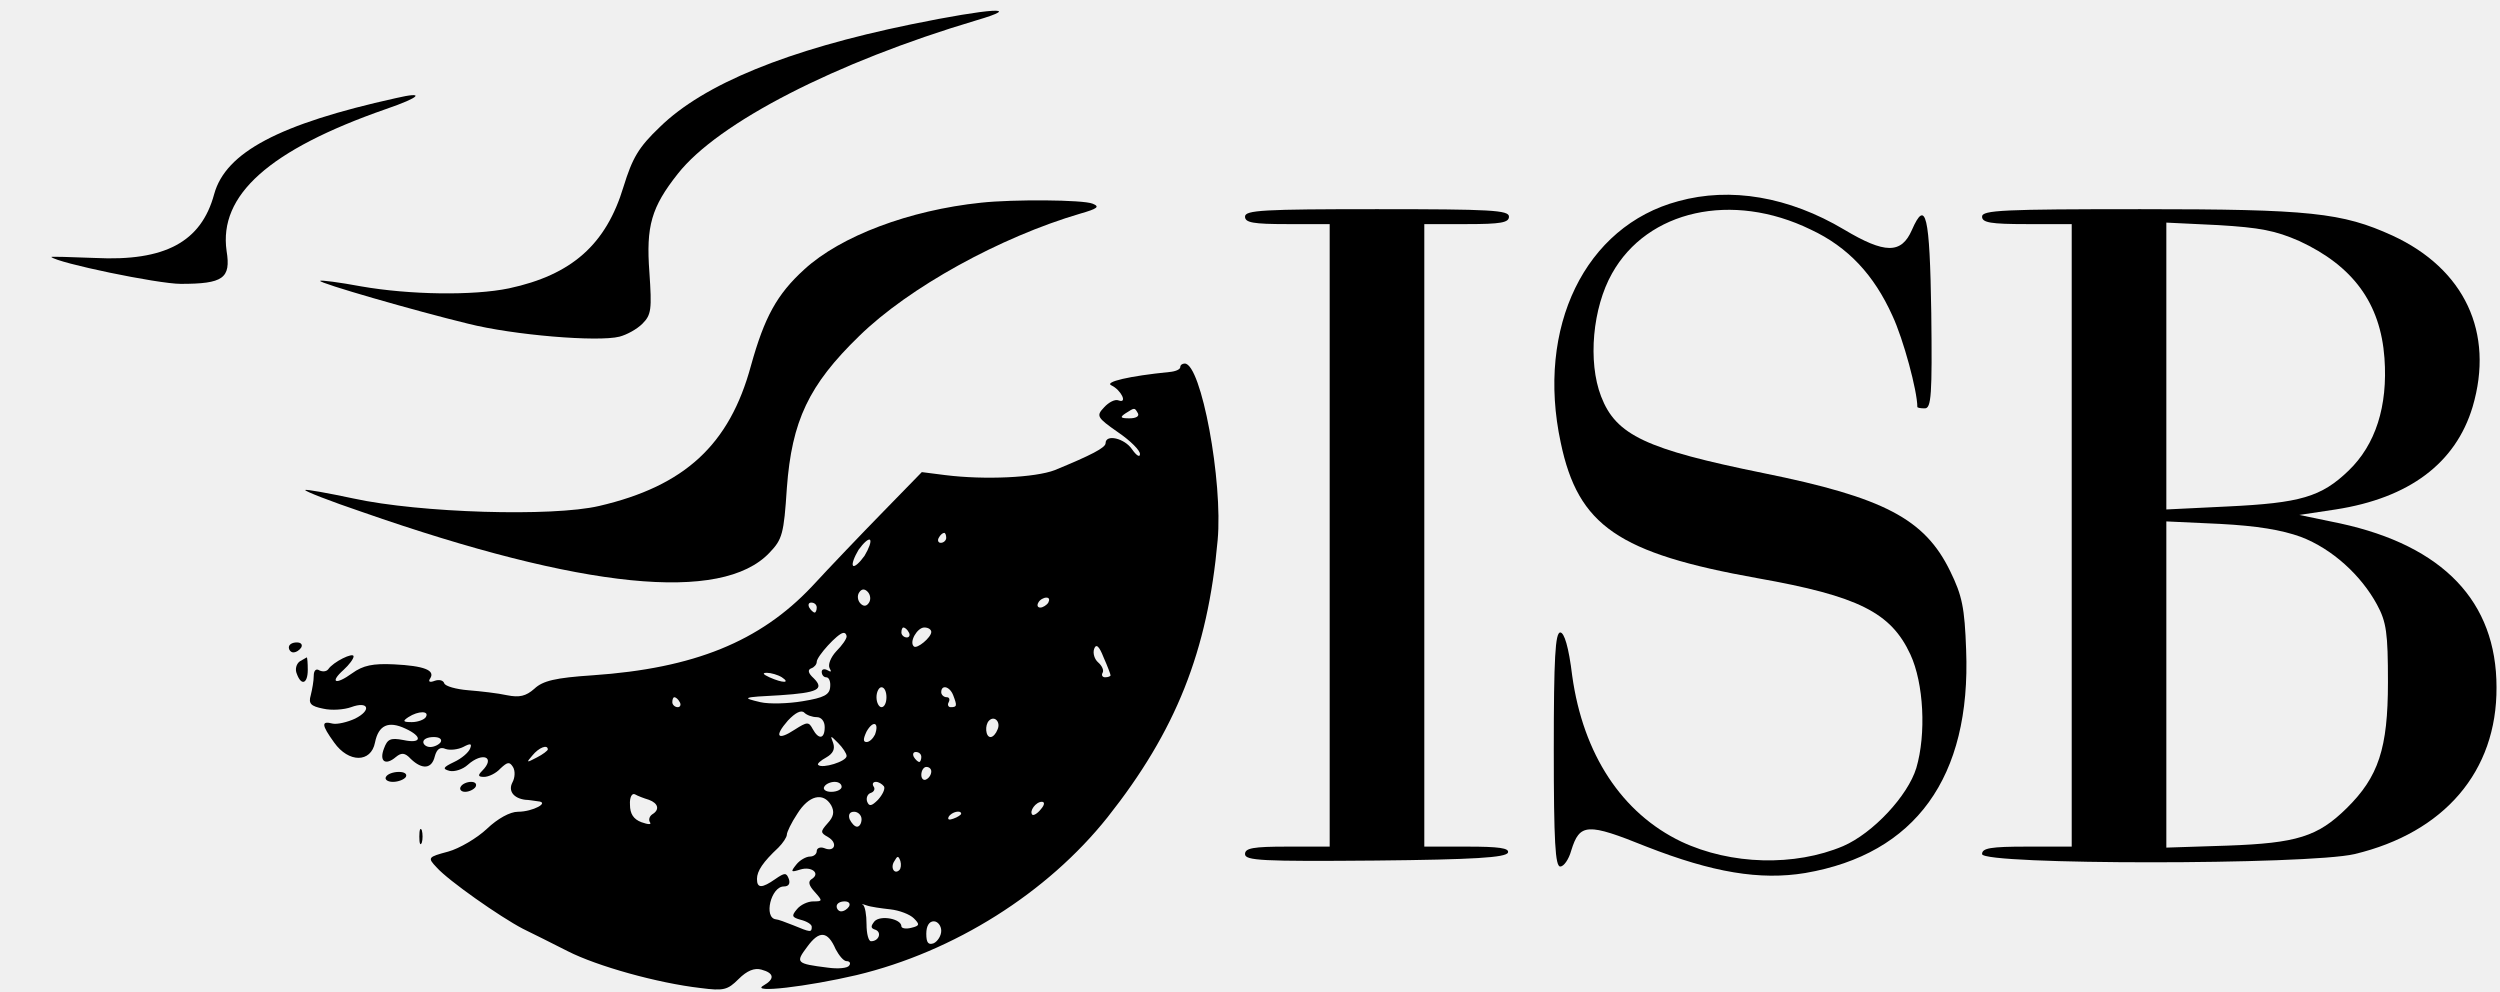
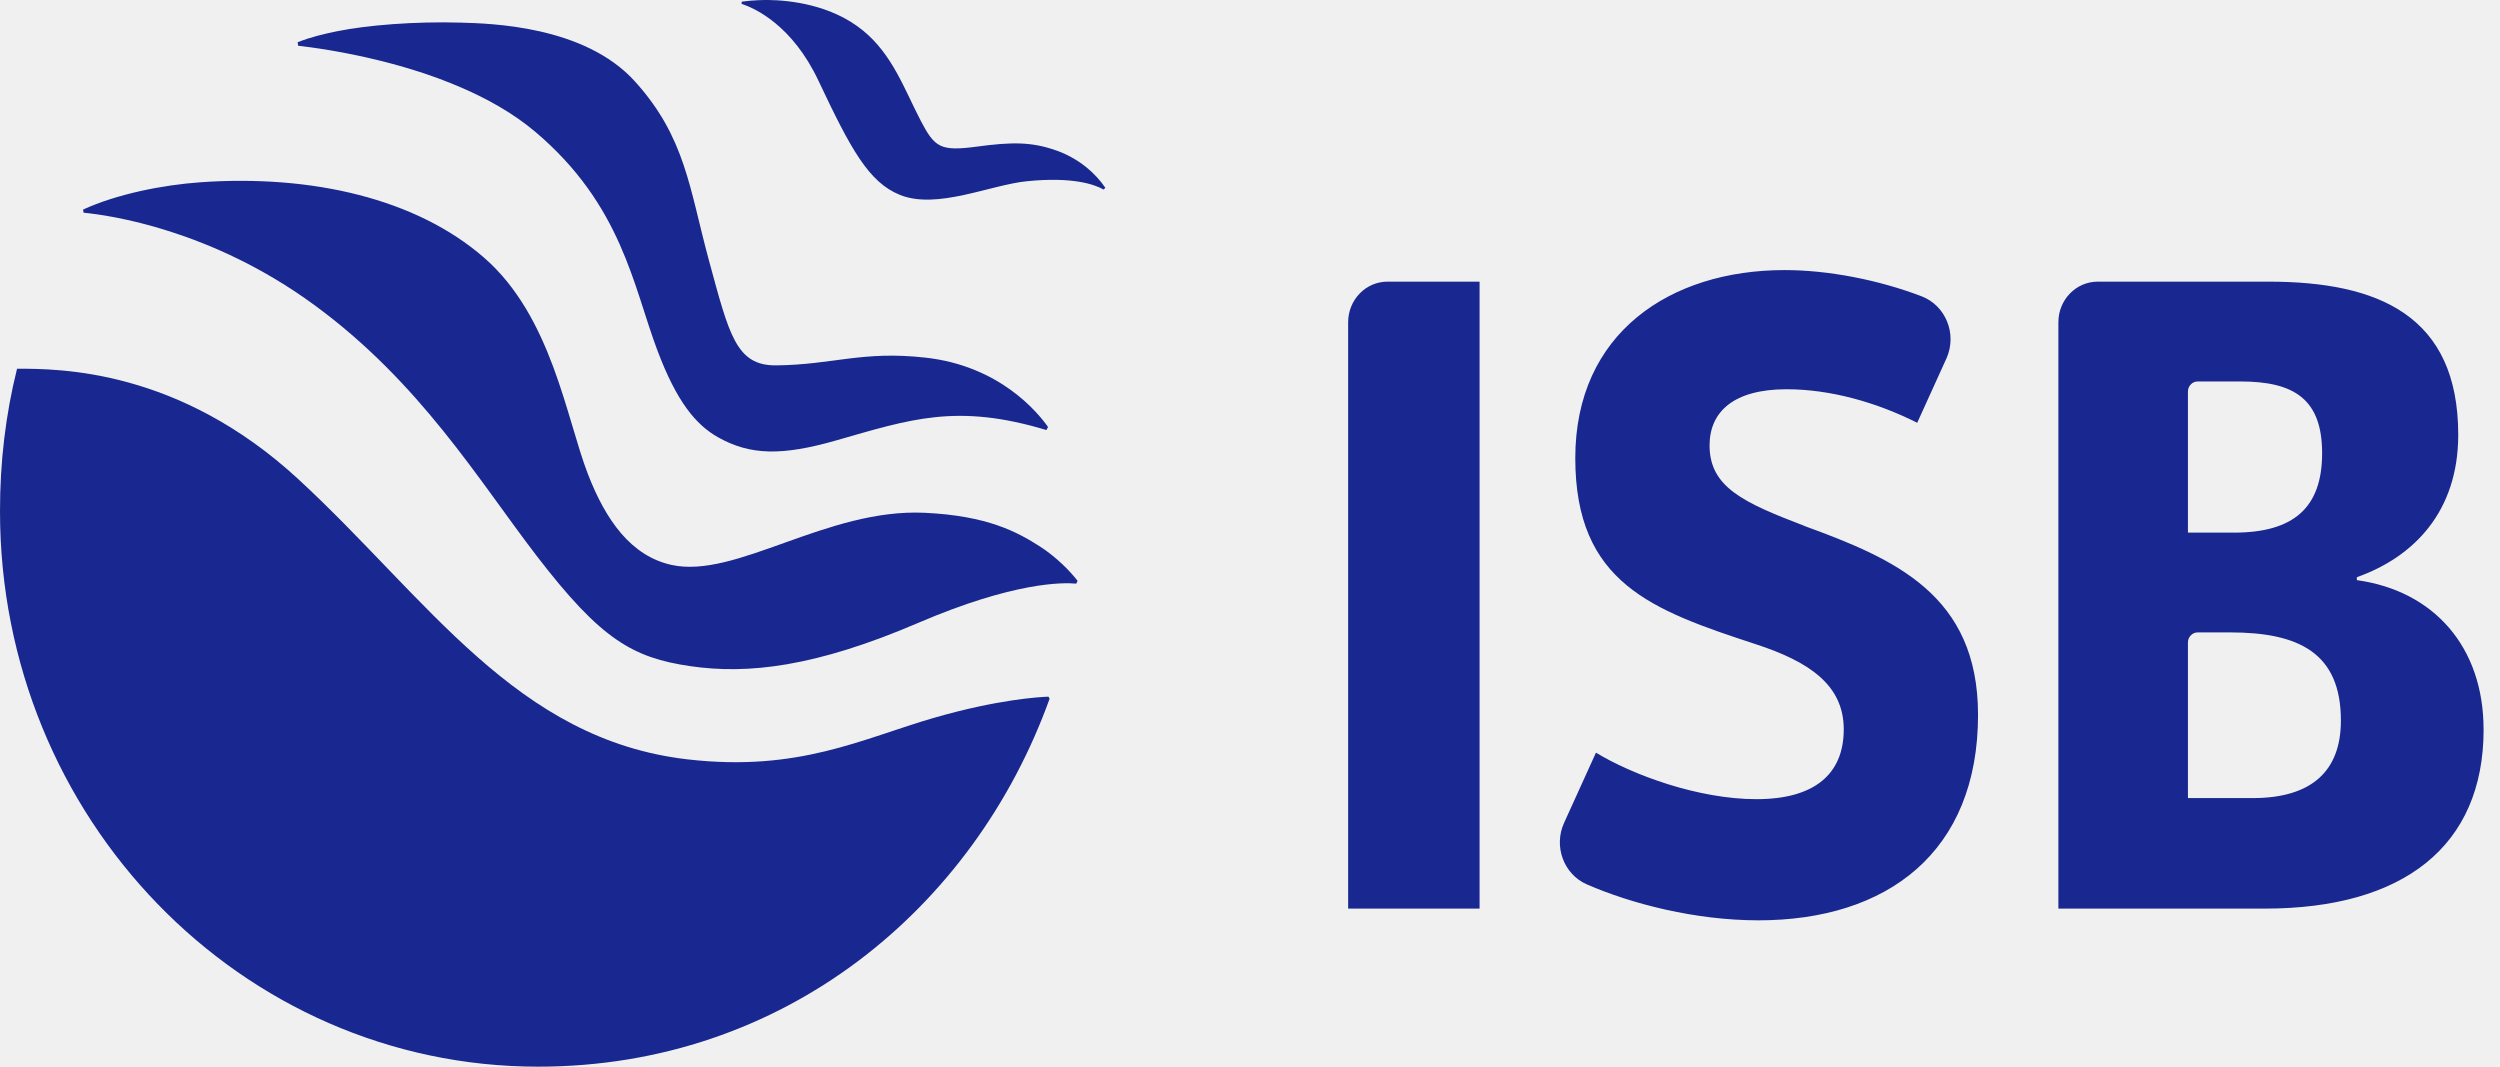
- <svg xmlns="http://www.w3.org/2000/svg" version="1.0" width="502pt" height="199pt" viewBox="0 0 502 199" preserveAspectRatio="xMidYMid meet">
-   <g transform="translate(0,199) scale(0.1,-0.1)" fill="#000000" stroke="none">
-     <path d="M1829 1941 c-248 -51 -416 -120 -504 -206 -43 -41 -55 -62 -73 -120 -35 -116 -104 -177 -230 -204 -72 -15 -200 -13 -297 4 -43 8 -81 13 -82 11 -4 -4 190 -60 297 -86 91 -23 261 -37 304 -26 15 4 35 15 46 26 18 18 19 29 14 103 -7 93 4 131 57 198 81 103 317 224 599 308 99 29 30 25 -131 -8z" />
-     <path d="M795 1793 c-235 -52 -342 -109 -365 -193 -26 -96 -99 -135 -239 -128 -50 2 -89 3 -88 2 12 -12 214 -54 260 -54 85 0 101 11 92 66 -16 112 85 203 320 285 70 24 80 36 20 22z" />
-     <path d="M3370 1586 c-187 -50 -286 -253 -236 -485 35 -167 116 -222 395 -272 203 -36 268 -69 307 -153 27 -58 32 -160 12 -228 -17 -56 -87 -131 -147 -157 -97 -41 -225 -38 -325 9 -119 57 -197 175 -219 333 -7 58 -16 87 -24 87 -10 0 -13 -51 -13 -235 0 -186 3 -235 13 -235 7 0 17 14 22 32 17 55 32 56 151 8 133 -52 228 -68 319 -53 221 38 333 192 323 448 -3 85 -8 109 -32 158 -51 105 -133 148 -375 197 -236 48 -296 76 -326 154 -27 70 -17 178 22 247 71 127 241 165 399 88 75 -35 127 -91 164 -173 22 -47 50 -151 50 -183 0 -2 7 -3 15 -3 13 0 15 26 13 192 -3 197 -11 230 -39 166 -21 -48 -54 -48 -136 1 -111 66 -228 86 -333 57z" />
-     <path d="M1970 1583 c-144 -15 -282 -67 -355 -134 -55 -50 -80 -96 -107 -193 -43 -159 -133 -242 -305 -282 -94 -22 -360 -14 -493 15 -52 11 -96 19 -97 17 -2 -2 49 -22 114 -44 444 -155 722 -183 818 -82 26 27 29 38 35 130 10 135 44 207 145 305 100 98 284 199 444 246 35 10 40 14 25 20 -19 8 -159 9 -224 2z" />
-     <path d="M2500 1555 c0 -12 16 -15 85 -15 l85 0 0 -625 0 -625 -85 0 c-69 0 -85 -3 -85 -15 0 -13 33 -15 262 -13 198 2 262 6 266 16 3 9 -18 12 -82 12 l-86 0 0 625 0 625 85 0 c69 0 85 3 85 15 0 13 -36 15 -265 15 -229 0 -265 -2 -265 -15z" />
-     <path d="M3980 1555 c0 -12 17 -15 90 -15 l90 0 0 -625 0 -625 -90 0 c-73 0 -90 -3 -90 -15 0 -22 654 -22 748 0 180 43 286 166 285 335 0 172 -107 284 -314 329 l-82 17 73 11 c148 23 241 93 275 206 44 149 -16 277 -161 344 -101 46 -165 53 -506 53 -276 0 -318 -2 -318 -15z m637 -49 c108 -50 163 -125 171 -235 7 -97 -18 -174 -72 -226 -55 -53 -97 -65 -243 -72 l-123 -6 0 288 0 288 104 -5 c84 -5 115 -11 163 -32z m3 -594 c63 -24 121 -77 153 -136 19 -35 22 -57 22 -156 0 -133 -19 -190 -83 -253 -58 -57 -100 -70 -239 -75 l-123 -4 0 327 0 328 108 -5 c75 -4 123 -12 162 -26z" />
-     <path d="M2370 1253 c0 -5 -10 -9 -22 -10 -80 -8 -132 -20 -116 -27 19 -9 33 -37 14 -30 -7 3 -20 -4 -29 -14 -16 -17 -15 -20 28 -50 25 -17 45 -37 44 -44 0 -7 -7 -3 -16 10 -15 22 -53 31 -53 12 0 -9 -29 -24 -102 -54 -39 -15 -140 -20 -220 -10 l-47 6 -78 -80 c-43 -44 -107 -111 -143 -150 -104 -110 -236 -164 -440 -178 -75 -5 -100 -11 -117 -27 -17 -15 -30 -18 -55 -13 -18 4 -53 8 -78 10 -24 2 -46 8 -48 14 -2 6 -10 8 -19 5 -10 -4 -14 -2 -9 5 10 16 -12 25 -73 28 -42 2 -62 -2 -84 -18 -33 -24 -46 -19 -17 7 11 10 20 22 20 27 0 9 -41 -11 -51 -26 -4 -5 -12 -5 -18 -2 -6 4 -11 0 -11 -11 0 -10 -3 -27 -6 -39 -5 -17 0 -22 25 -27 17 -4 42 -2 56 3 35 13 42 -6 8 -23 -15 -7 -36 -12 -45 -10 -23 6 -23 -2 3 -38 29 -41 74 -41 82 0 7 35 27 44 61 28 35 -16 33 -31 -4 -23 -26 5 -32 2 -39 -17 -10 -26 3 -35 24 -17 11 9 18 9 30 -4 23 -22 42 -20 48 5 4 15 11 20 22 15 9 -3 25 -1 35 4 15 8 18 7 14 -3 -3 -8 -17 -20 -32 -27 -23 -11 -24 -14 -9 -18 10 -2 26 3 36 12 30 27 57 16 29 -12 -9 -9 -8 -12 4 -12 9 0 24 7 33 17 14 13 18 14 25 3 5 -8 4 -22 -1 -31 -9 -17 2 -32 26 -35 6 0 17 -2 25 -3 25 -2 -10 -21 -40 -21 -16 0 -41 -14 -62 -34 -20 -19 -56 -40 -78 -46 -41 -11 -42 -12 -23 -32 23 -26 127 -99 173 -123 19 -9 60 -30 90 -45 59 -30 180 -64 267 -74 46 -6 54 -4 76 18 17 17 32 23 46 19 26 -7 27 -19 4 -32 -28 -16 89 -2 187 21 196 47 383 165 504 317 137 173 201 333 221 556 11 118 -33 355 -66 355 -5 0 -9 -3 -9 -7z m-85 -93 c3 -6 -4 -10 -17 -10 -18 0 -20 2 -8 10 19 12 18 12 25 0z m-385 -250 c0 -5 -5 -10 -11 -10 -5 0 -7 5 -4 10 3 6 8 10 11 10 2 0 4 -4 4 -10z m-164 -36 c-10 -14 -20 -23 -23 -20 -3 3 2 17 11 32 10 14 20 23 23 20 3 -3 -2 -17 -11 -32z m9 -94 c-5 -8 -11 -8 -17 -2 -6 6 -7 16 -3 22 5 8 11 8 17 2 6 -6 7 -16 3 -22z m360 0 c-3 -5 -11 -10 -16 -10 -6 0 -7 5 -4 10 3 6 11 10 16 10 6 0 7 -4 4 -10z m-465 -10 c0 -5 -2 -10 -4 -10 -3 0 -8 5 -11 10 -3 6 -1 10 4 10 6 0 11 -4 11 -10z m185 -50 c3 -5 1 -10 -4 -10 -6 0 -11 5 -11 10 0 6 2 10 4 10 3 0 8 -4 11 -10z m45 1 c0 -11 -29 -35 -35 -29 -10 9 7 38 21 38 8 0 14 -4 14 -9z m-170 -9 c0 -5 -9 -18 -21 -30 -11 -12 -17 -27 -13 -34 4 -7 3 -8 -4 -4 -7 4 -12 2 -12 -3 0 -6 4 -11 9 -11 6 0 9 -9 8 -19 -1 -16 -12 -22 -55 -29 -29 -5 -68 -6 -85 -2 -38 9 -38 10 40 14 75 5 89 12 67 34 -11 10 -13 17 -5 20 6 2 11 8 11 13 0 11 42 57 53 58 4 1 7 -3 7 -7z m530 -78 c0 -2 -5 -4 -11 -4 -5 0 -8 4 -5 9 3 5 -1 14 -9 21 -7 6 -11 18 -8 27 4 11 10 6 19 -17 8 -18 14 -34 14 -36z m-660 -4 c18 -12 2 -12 -25 0 -13 6 -15 9 -5 9 8 0 22 -4 30 -9z m210 -40 c0 -11 -4 -20 -10 -20 -5 0 -10 9 -10 20 0 11 5 20 10 20 6 0 10 -9 10 -20z m134 4 c8 -21 8 -24 -5 -24 -5 0 -7 5 -4 10 3 6 1 10 -4 10 -6 0 -11 5 -11 10 0 16 17 12 24 -6z m-549 -14 c3 -5 1 -10 -4 -10 -6 0 -11 5 -11 10 0 6 2 10 4 10 3 0 8 -4 11 -10z m275 -30 c9 0 16 -8 16 -20 0 -24 -12 -26 -24 -4 -8 15 -11 15 -36 -1 -35 -23 -42 -14 -14 18 15 16 27 22 33 16 5 -5 16 -9 25 -9z m-785 0 c-3 -5 -16 -10 -28 -10 -18 0 -19 2 -7 10 20 13 43 13 35 0z m1148 -25 c-3 -8 -9 -15 -14 -15 -10 0 -12 24 -3 33 11 11 24 -3 17 -18z m-246 -10 c-4 -8 -11 -15 -17 -15 -7 0 -7 6 0 21 13 23 26 19 17 -6z m-872 -15 c-3 -5 -13 -10 -21 -10 -8 0 -14 5 -14 10 0 6 9 10 21 10 11 0 17 -4 14 -10z m815 -28 c0 -11 -49 -26 -57 -18 -3 2 5 9 16 15 14 8 18 17 14 29 -6 16 -6 16 10 0 9 -9 17 -21 17 -26z m-600 13 c0 -2 -10 -10 -22 -16 -21 -11 -22 -11 -9 4 13 16 31 23 31 12z m750 -15 c0 -5 -2 -10 -4 -10 -3 0 -8 5 -11 10 -3 6 -1 10 4 10 6 0 11 -4 11 -10z m20 -29 c0 -6 -4 -13 -10 -16 -5 -3 -10 1 -10 9 0 9 5 16 10 16 6 0 10 -4 10 -9z m-180 -31 c0 -5 -9 -10 -21 -10 -11 0 -17 5 -14 10 3 6 13 10 21 10 8 0 14 -4 14 -10z m85 1 c3 -5 -3 -17 -12 -27 -13 -13 -18 -14 -22 -3 -2 7 1 15 8 17 6 2 9 8 5 13 -3 5 -1 9 5 9 5 0 12 -4 16 -9z m-472 -27 c19 -7 22 -20 7 -29 -6 -4 -8 -11 -5 -16 4 -5 -3 -5 -17 0 -16 6 -23 17 -23 35 -1 15 4 24 10 21 5 -3 18 -8 28 -11z m366 -11 c7 -13 5 -23 -7 -36 -15 -17 -15 -19 1 -28 20 -12 13 -31 -8 -22 -8 3 -15 0 -15 -6 0 -6 -6 -11 -14 -11 -7 0 -20 -7 -27 -16 -12 -15 -11 -16 8 -10 23 7 41 -8 23 -19 -8 -5 -6 -13 6 -26 16 -18 16 -19 -3 -19 -11 0 -26 -7 -33 -16 -11 -13 -10 -16 8 -21 12 -3 22 -9 22 -14 0 -12 -3 -11 -37 3 -15 6 -31 12 -35 12 -25 3 -10 66 16 66 10 0 13 6 10 15 -5 13 -8 13 -27 0 -27 -19 -37 -19 -37 0 0 16 12 34 43 63 9 9 17 21 17 26 0 5 9 24 21 42 23 37 52 44 68 17z m421 -8 c-7 -9 -15 -13 -17 -11 -7 7 7 26 19 26 6 0 6 -6 -2 -15z m-360 -20 c0 -8 -4 -15 -9 -15 -5 0 -11 7 -15 15 -3 9 0 15 9 15 8 0 15 -7 15 -15z m200 11 c0 -2 -7 -7 -16 -10 -8 -3 -12 -2 -9 4 6 10 25 14 25 6z m-124 -113 c-10 -10 -19 5 -10 18 6 11 8 11 12 0 2 -7 1 -15 -2 -18z m-101 -73 c-3 -5 -10 -10 -16 -10 -5 0 -9 5 -9 10 0 6 7 10 16 10 8 0 12 -4 9 -10z m83 -6 c18 -2 39 -10 47 -18 12 -12 12 -15 -5 -19 -11 -3 -20 -1 -20 3 0 15 -42 23 -54 10 -8 -10 -8 -14 2 -17 13 -5 7 -23 -9 -23 -5 0 -9 15 -9 34 0 19 -3 36 -7 39 -5 2 -1 2 7 -1 8 -3 30 -6 48 -8z m102 -43 c0 -10 -7 -21 -15 -25 -11 -4 -15 1 -15 19 0 16 6 25 15 25 8 0 15 -9 15 -19z m-212 -37 c7 -13 16 -24 22 -24 6 0 9 -4 5 -9 -3 -5 -22 -7 -43 -4 -64 8 -65 10 -41 42 24 33 41 32 57 -5z" />
-     <path d="M580 690 c0 -5 4 -10 9 -10 6 0 13 5 16 10 3 6 -1 10 -9 10 -9 0 -16 -4 -16 -10z" />
-     <path d="M602 662 c-7 -5 -10 -16 -6 -25 9 -25 22 -20 22 8 0 14 -1 25 -2 25 0 0 -7 -4 -14 -8z" />
-     <path d="M775 430 c-3 -5 3 -10 14 -10 11 0 23 5 26 10 3 6 -3 10 -14 10 -11 0 -23 -4 -26 -10z" />
-     <path d="M925 410 c-3 -5 1 -10 9 -10 8 0 18 5 21 10 3 6 -1 10 -9 10 -8 0 -18 -4 -21 -10z" />
-     <path d="M842 310 c0 -14 2 -19 5 -12 2 6 2 18 0 25 -3 6 -5 1 -5 -13z" />
+ <svg xmlns="http://www.w3.org/2000/svg" width="150" height="64" viewBox="0 0 150 64" fill="none">
+   <g id="ISB_IDENTITY_COLOUR_RGB_POSITIVE" clip-path="url(#clip0_2956_449)">
+     <path id="Vector" d="M83.251 16.899H88.775V54.516H80.889V19.335C80.889 17.989 81.944 16.899 83.248 16.899H83.251ZM108.262 31.551C104.602 30.155 102.574 29.226 102.574 26.726C102.574 24.691 104.04 23.355 107.192 23.355C109.839 23.355 112.611 24.148 115.033 25.367L116.795 21.487C117.435 20.033 116.741 18.329 115.291 17.776C112.722 16.797 109.719 16.205 107.078 16.205C100.206 16.205 94.517 19.983 94.517 27.485C94.517 34.987 99.135 36.614 105.332 38.648C108.541 39.695 110.625 41.09 110.625 43.764C110.625 46.437 108.879 47.95 105.388 47.95C101.898 47.95 97.954 46.496 95.758 45.159L93.844 49.373C93.204 50.781 93.823 52.457 95.208 53.062C97.885 54.229 101.722 55.22 105.502 55.22C113.218 55.22 118.682 51.151 118.682 42.893C118.682 35.685 113.67 33.533 108.262 31.557V31.551ZM149.017 43.761C149.017 50.796 144.172 54.516 135.893 54.516H123.503V19.335C123.503 17.989 124.559 16.899 125.863 16.899H136.118C142.706 16.899 147.494 18.934 147.494 26.087C147.494 30.68 144.848 33.412 141.411 34.632V34.808C146.029 35.447 149.014 38.818 149.014 43.761H149.017ZM131.273 31.958H134.033C137.637 31.958 139.327 30.446 139.327 27.192C139.327 23.938 137.637 22.888 134.428 22.888H131.862C131.539 22.888 131.276 23.16 131.276 23.493V31.958H131.273ZM140.454 43.236C140.454 39.167 137.921 37.944 133.809 37.944H131.862C131.539 37.944 131.276 38.216 131.276 38.55V47.885H135.161C138.708 47.885 140.454 46.258 140.454 43.233V43.236Z" fill="#192890" />
+     <path id="Vector_2" d="M62.909 41.8L62.975 41.927C58.447 54.495 47.053 64 32.285 64C14.457 64 0 49.08 0 30.674C0 27.717 0.332 24.898 1.023 22.123C3.547 22.123 10.731 22.123 17.92 28.769C25.699 35.959 30.96 44.378 41.263 45.563C47.941 46.332 51.745 44.31 56.063 43.063C59.856 41.967 62.359 41.819 62.909 41.8ZM63.752 33.863C63.334 33.465 62.864 33.088 62.392 32.786C61.046 31.927 59.276 30.946 55.477 30.767C49.598 30.492 44.146 34.752 40.285 33.894C37.856 33.354 36.34 31.205 35.269 28.43C33.977 25.083 33.104 18.986 29.034 15.451C24.963 11.914 18.716 10.469 12.043 10.935C9.756 11.095 7.007 11.645 4.985 12.574L5.015 12.762C6.544 12.911 12.657 13.757 18.856 18.298C25.221 22.956 28.711 28.809 32.189 33.338C36.05 38.37 37.958 39.463 41.421 39.97C44.872 40.473 48.928 40.019 55.1 37.37C60.84 34.907 63.779 34.944 64.575 35.018L64.656 34.851C64.407 34.533 64.099 34.19 63.752 33.863ZM63.394 9.036C61.886 8.49 60.648 8.524 58.627 8.795C56.431 9.089 56.09 8.86 55.253 7.261C54.266 5.369 53.557 3.279 51.775 1.828C49.873 0.278 47.385 0.016 46.102 8.77105e-05C45.892 -0.003 45.228 0.003 44.507 0.099L44.492 0.229C45.291 0.494 47.528 1.5 49.104 4.835C51.051 8.962 52.125 10.941 54.003 11.697C56.225 12.589 59.422 11.092 61.62 10.873C64.375 10.598 65.681 11.068 66.214 11.373L66.322 11.271C65.765 10.441 64.79 9.536 63.397 9.033L63.394 9.036ZM22.825 3.646C25.831 4.393 29.488 5.693 32.099 7.894C37.318 12.296 37.991 17.171 39.441 21.017C40.602 24.105 41.75 25.488 43.09 26.241C45.028 27.328 46.936 27.349 50.157 26.429C54.634 25.151 57.4 24.182 62.786 25.803L62.882 25.62C62.269 24.747 59.984 21.956 55.537 21.459C51.718 21.03 49.965 21.891 46.562 21.922C44.169 21.944 43.748 20.079 42.545 15.658C41.358 11.29 41.137 8.249 38.095 4.884C35.054 1.519 29.357 1.411 27.676 1.358C24.835 1.275 22.006 1.516 20.244 1.871C19.451 2.031 18.632 2.226 17.857 2.535L17.89 2.745C18.695 2.837 20.579 3.087 22.825 3.646Z" fill="#192890" />
  </g>
+   <defs>
+     <clipPath id="clip0_2956_449">
+       <rect width="149.017" height="64" fill="white" />
+     </clipPath>
+   </defs>
</svg>
